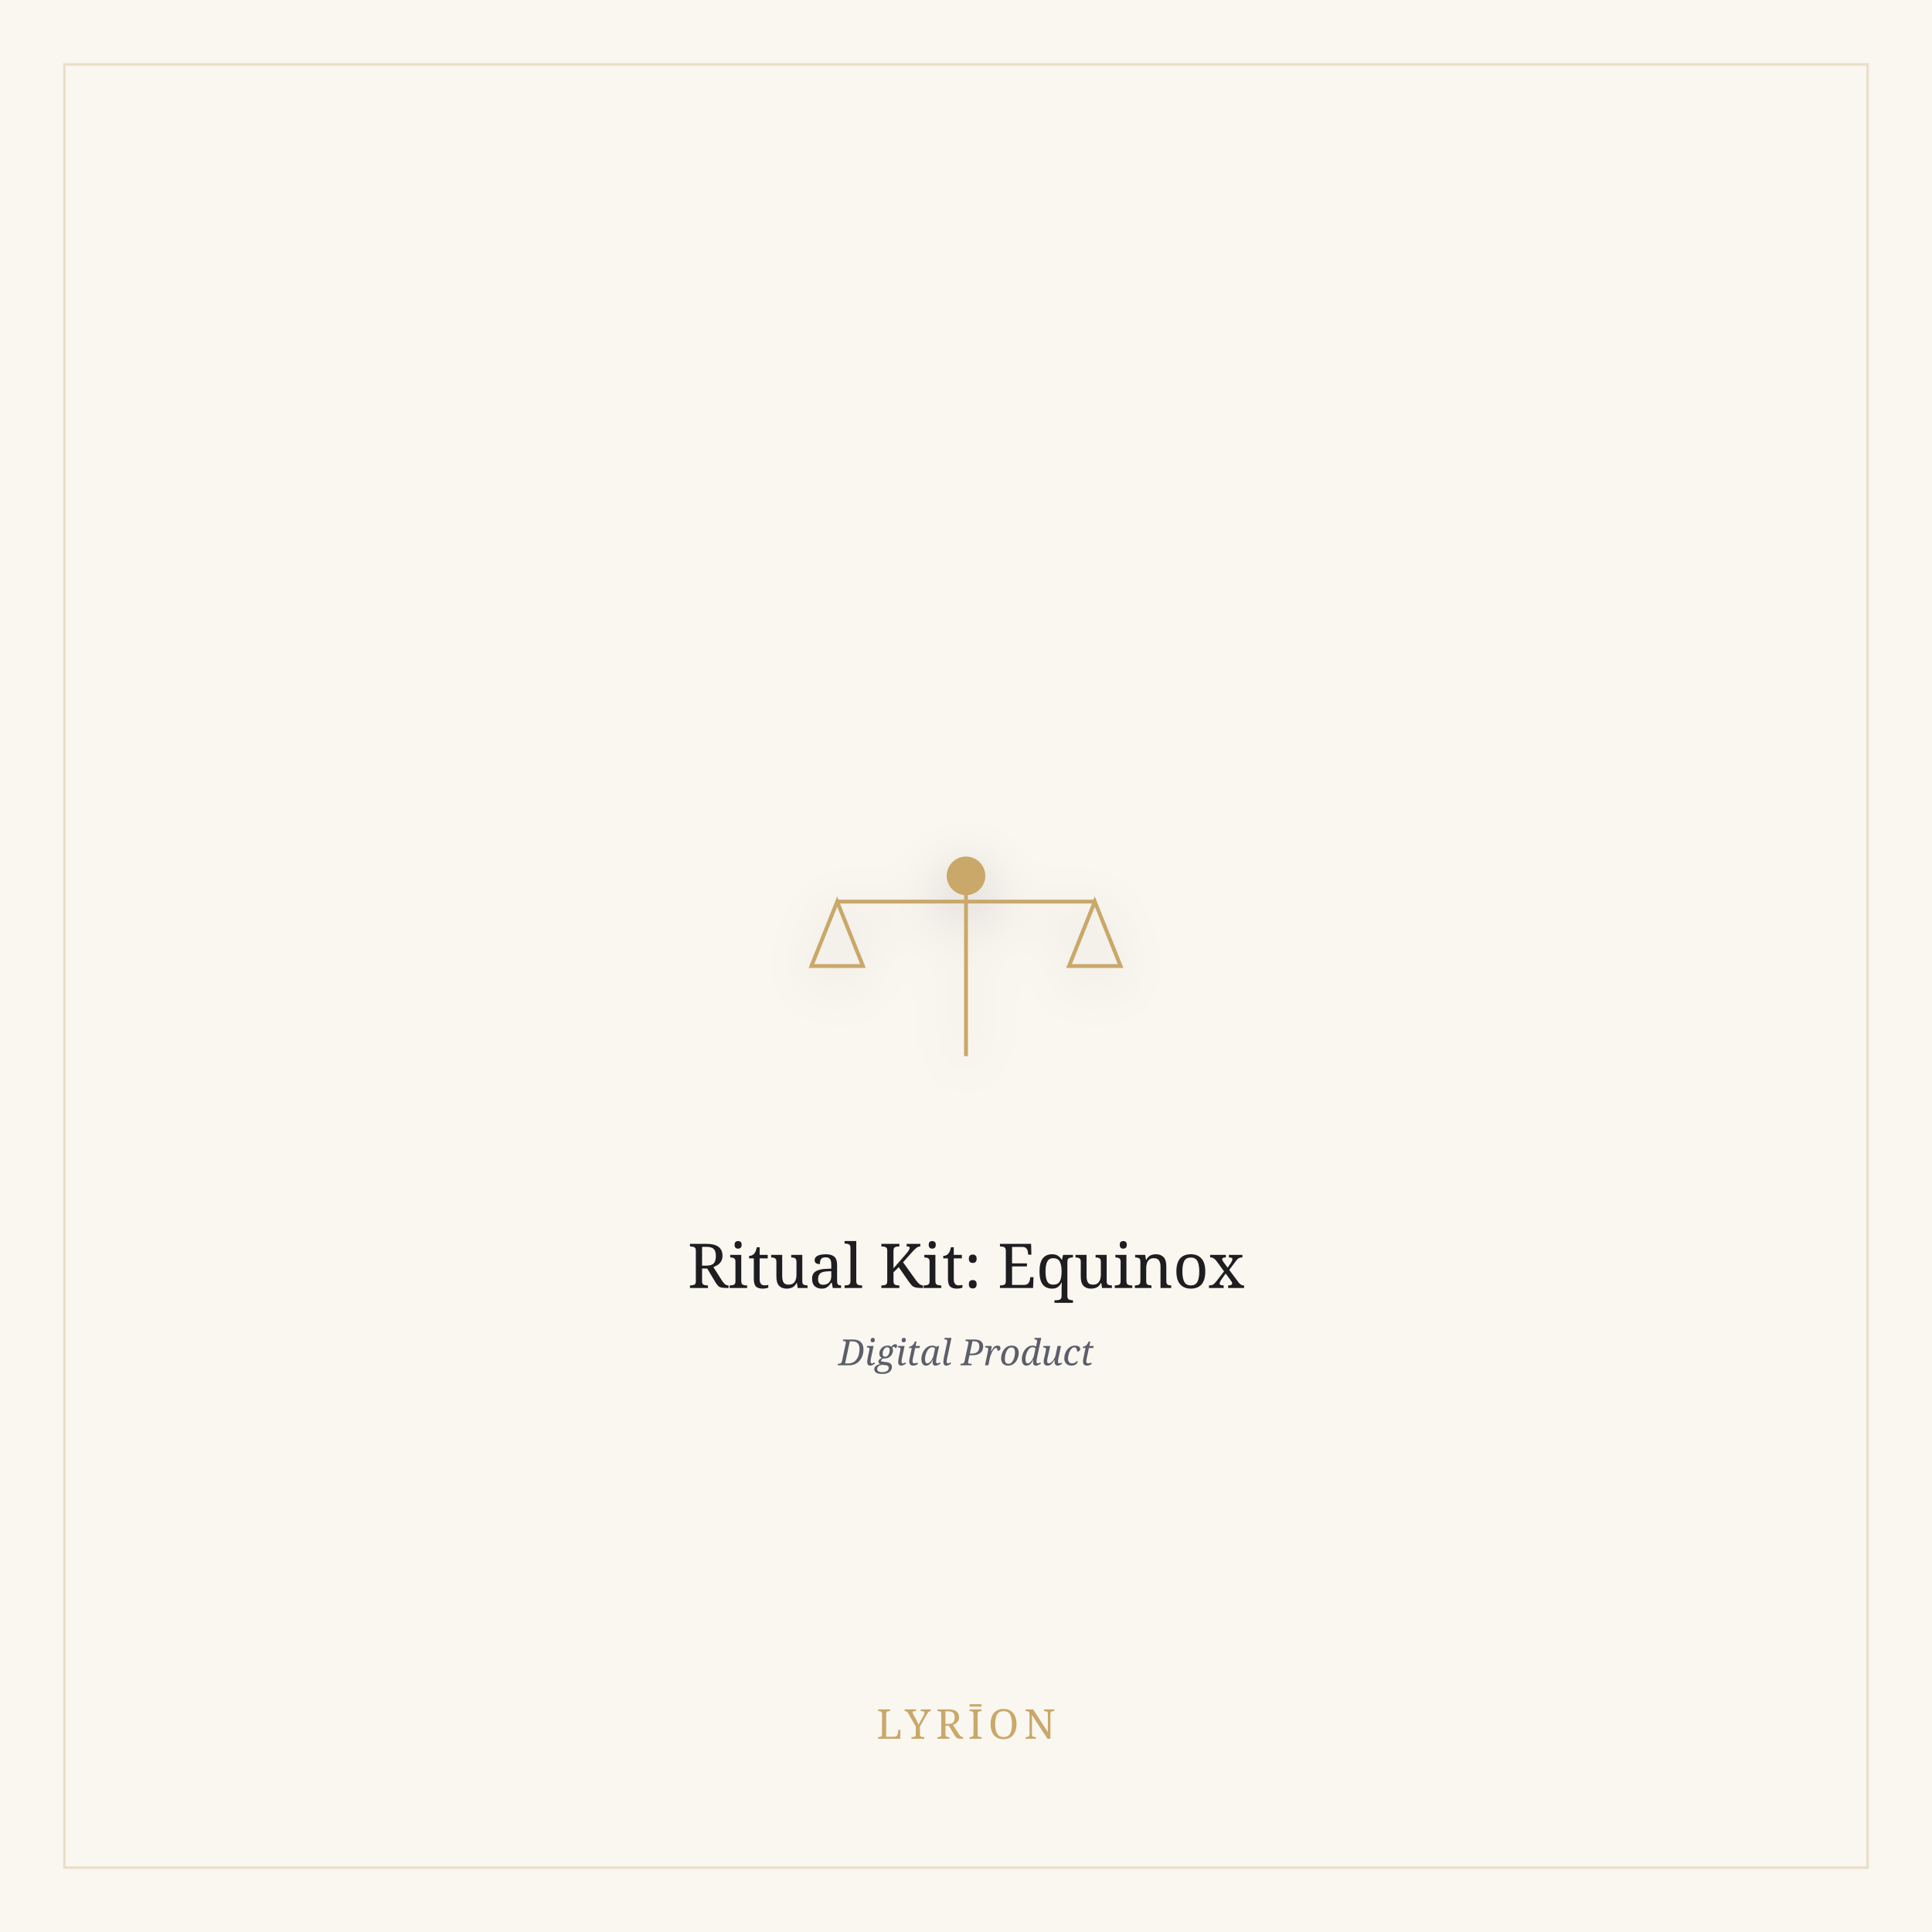
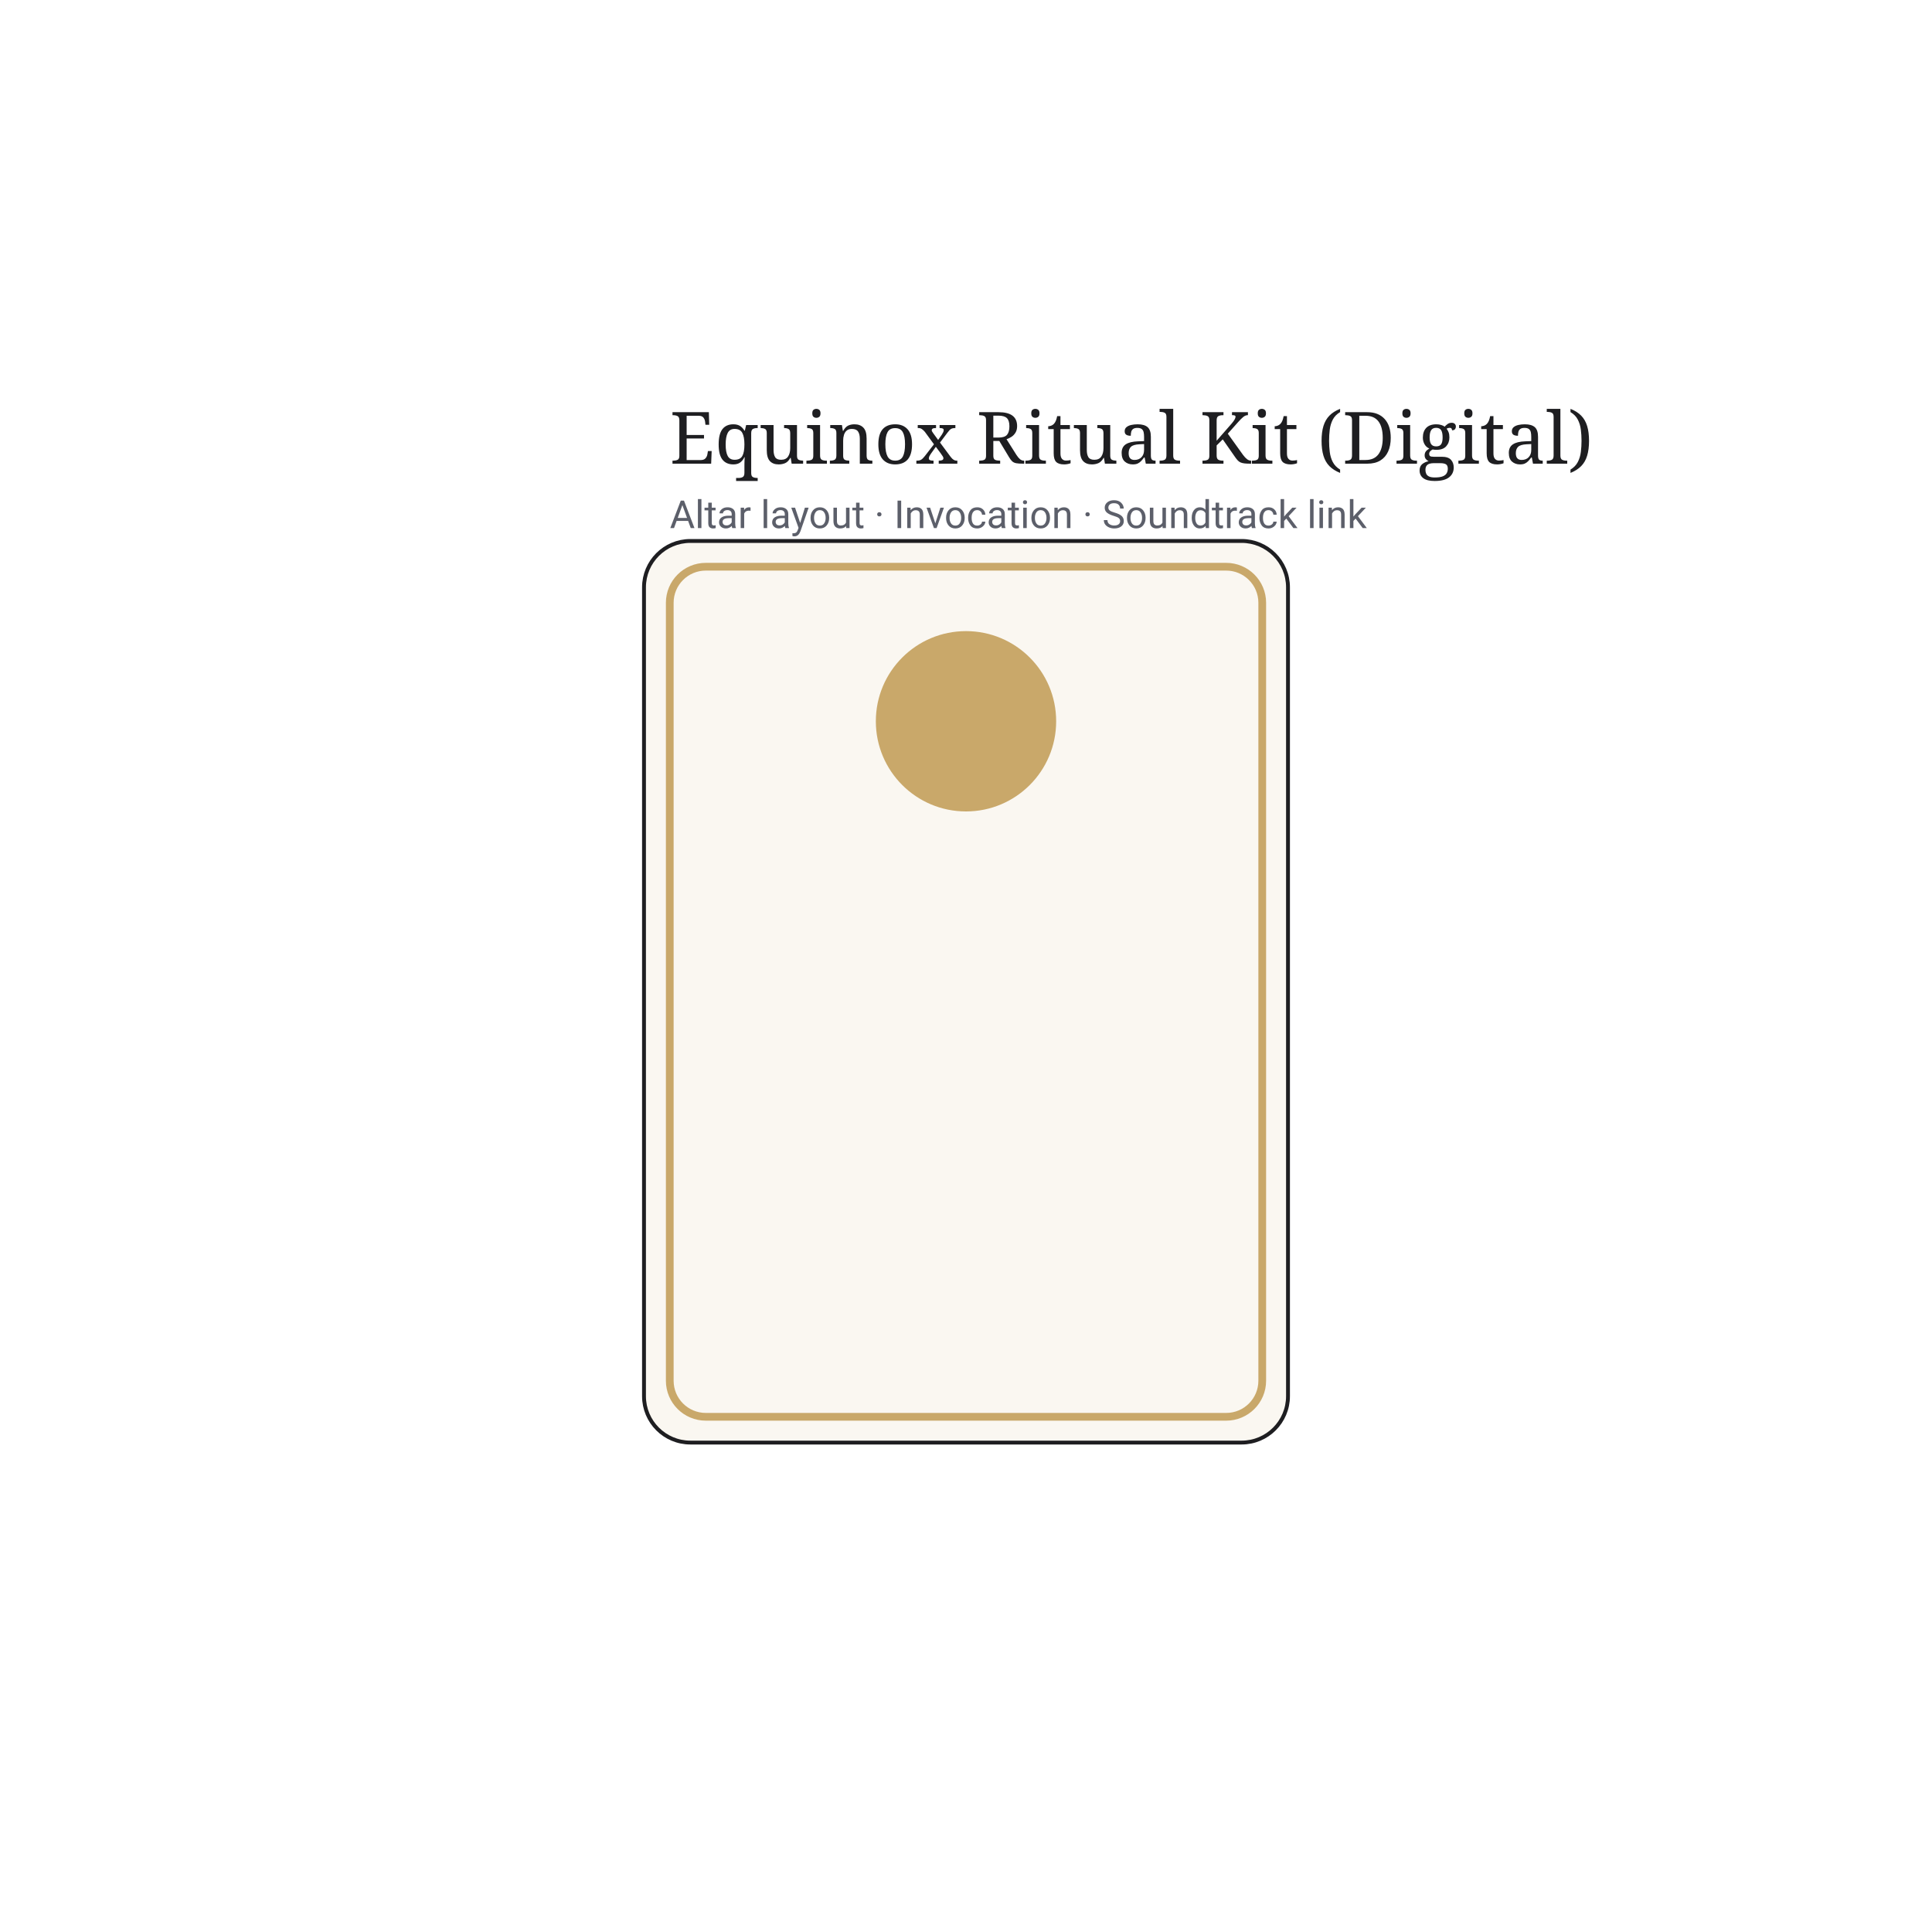
- <svg xmlns="http://www.w3.org/2000/svg" width="1500" height="1500" viewBox="0 0 1500 1500">
+ <svg xmlns="http://www.w3.org/2000/svg" width="1500" height="1500" viewBox="0 0 1500 1500" style="background:#FAF7F1">
  <defs>
-     <filter id="shadow" x="-50%" y="-50%" width="200%" height="200%">
-       <feGaussianBlur in="SourceAlpha" stdDeviation="20" />
-       <feOffset dx="0" dy="10" result="offsetblur" />
-       <feComponentTransfer>
-         <feFuncA type="linear" slope="0.2" />
-       </feComponentTransfer>
-       <feMerge>
-         <feMergeNode />
-         <feMergeNode in="SourceGraphic" />
-       </feMerge>
-     </filter>
+     <style>
+  .title{font-family: Georgia, serif; fill:#1E1E21; font-size:56px}
+  .sub{font-family: -apple-system, Segoe UI, Roboto, sans-serif; fill:#5C5F6A; font-size:30px}
+  </style>
  </defs>
-   <rect width="1500" height="1500" fill="#FAF7F1" />
-   <rect x="50" y="50" width="1400" height="1400" fill="none" stroke="#C9A86A" stroke-width="2" opacity="0.3" />
-   <g filter="url(#shadow)">
-     <line x1="750" y1="680" x2="750" y2="820" stroke="#C9A86A" stroke-width="3" />
-     <line x1="650" y1="700" x2="850" y2="700" stroke="#C9A86A" stroke-width="3" />
-     <path d="M 650 700 L 630 750 L 670 750 Z" fill="none" stroke="#C9A86A" stroke-width="3" />
-     <path d="M 850 700 L 830 750 L 870 750 Z" fill="none" stroke="#C9A86A" stroke-width="3" />
-     <circle cx="750" cy="680" r="15" fill="#C9A86A" />
-   </g>
-   <text x="750" y="1000" font-family="Georgia, serif" font-size="48" fill="#1E1E21" text-anchor="middle" font-weight="300">
-     Ritual Kit: Equinox
-   </text>
-   <text x="750" y="1060" font-family="Georgia, serif" font-size="28" fill="#5C5F6A" text-anchor="middle" font-style="italic">
-     Digital Product
-   </text>
-   <text x="750" y="1350" font-family="Georgia, serif" font-size="32" fill="#C9A86A" text-anchor="middle" letter-spacing="4">
-     LYRĪON
-   </text>
+   <rect x="500" y="420" width="500" height="700" rx="36" fill="#FAF7F1" stroke="#1E1E21" stroke-width="3" />
+   <rect x="520" y="440" width="460" height="660" rx="28" fill="none" stroke="#C9A86A" stroke-width="6" />
+   <circle cx="750" cy="560" r="70" fill="#C9A86A" stroke="none" stroke-width="2" />
+   <text x="520" y="360" class="title">Equinox Ritual Kit (Digital)</text>
+   <text x="520" y="410" class="sub">Altar layout · Invocation · Soundtrack link</text>
</svg>
